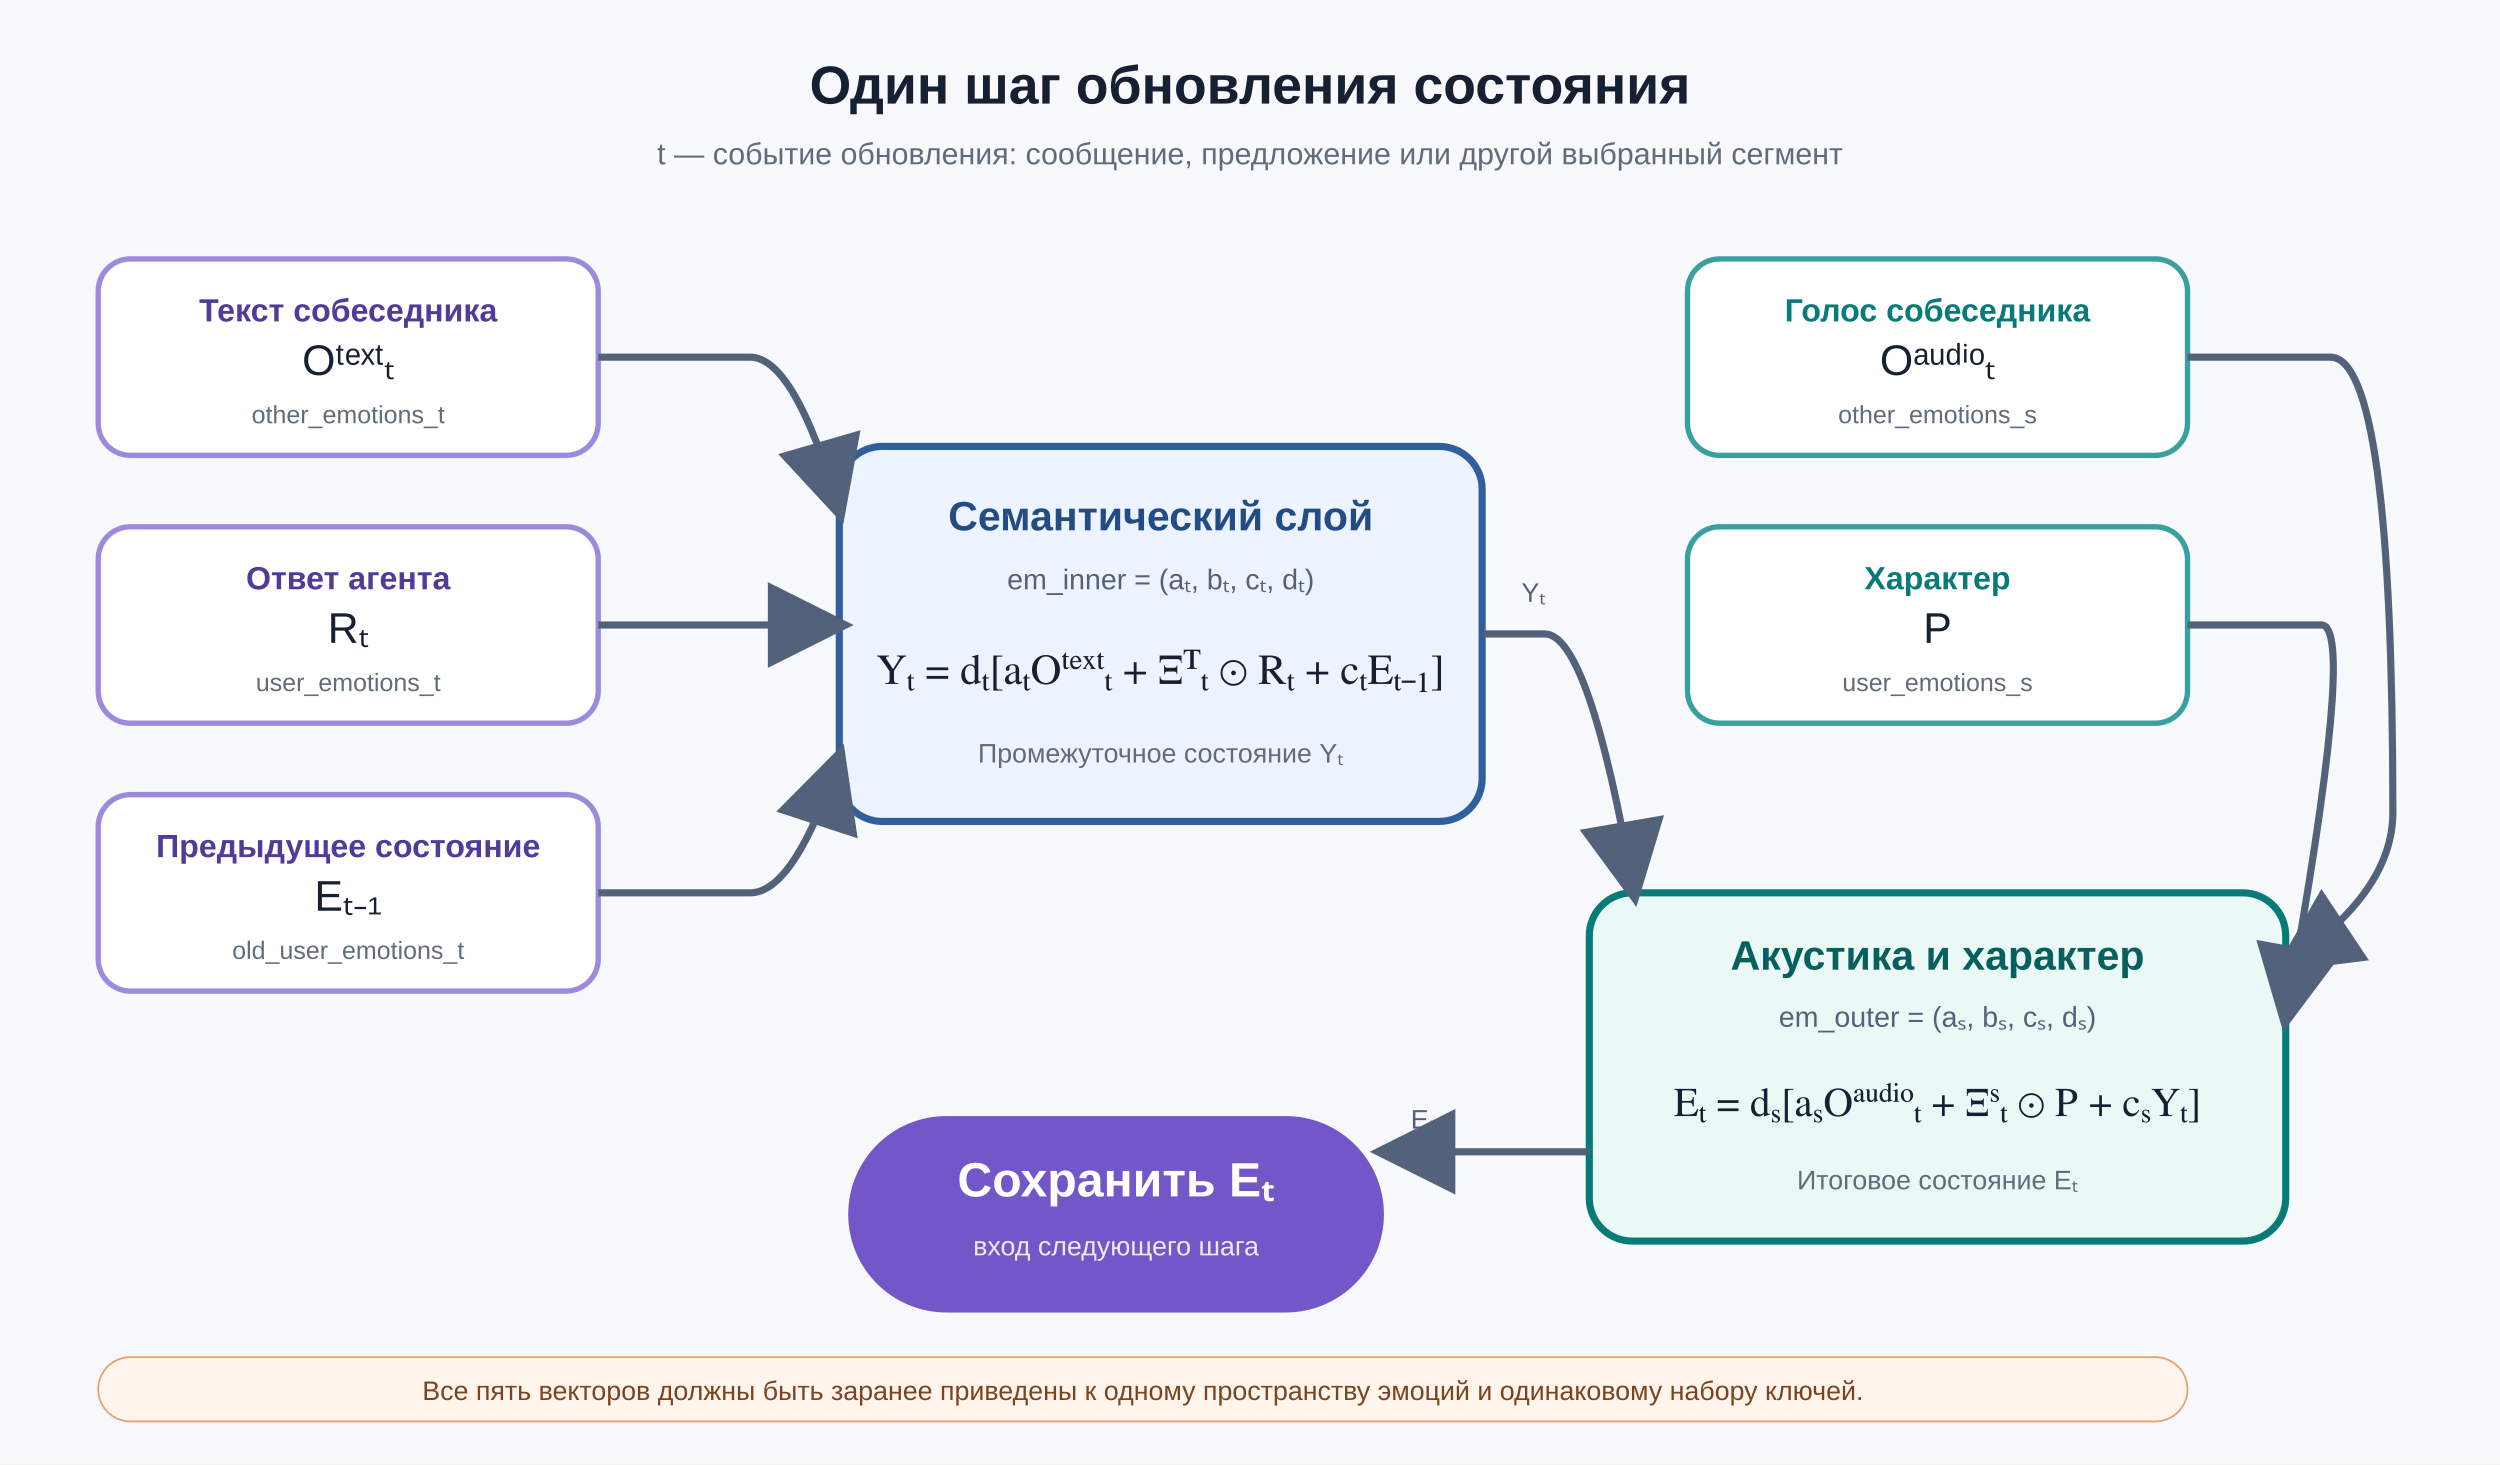
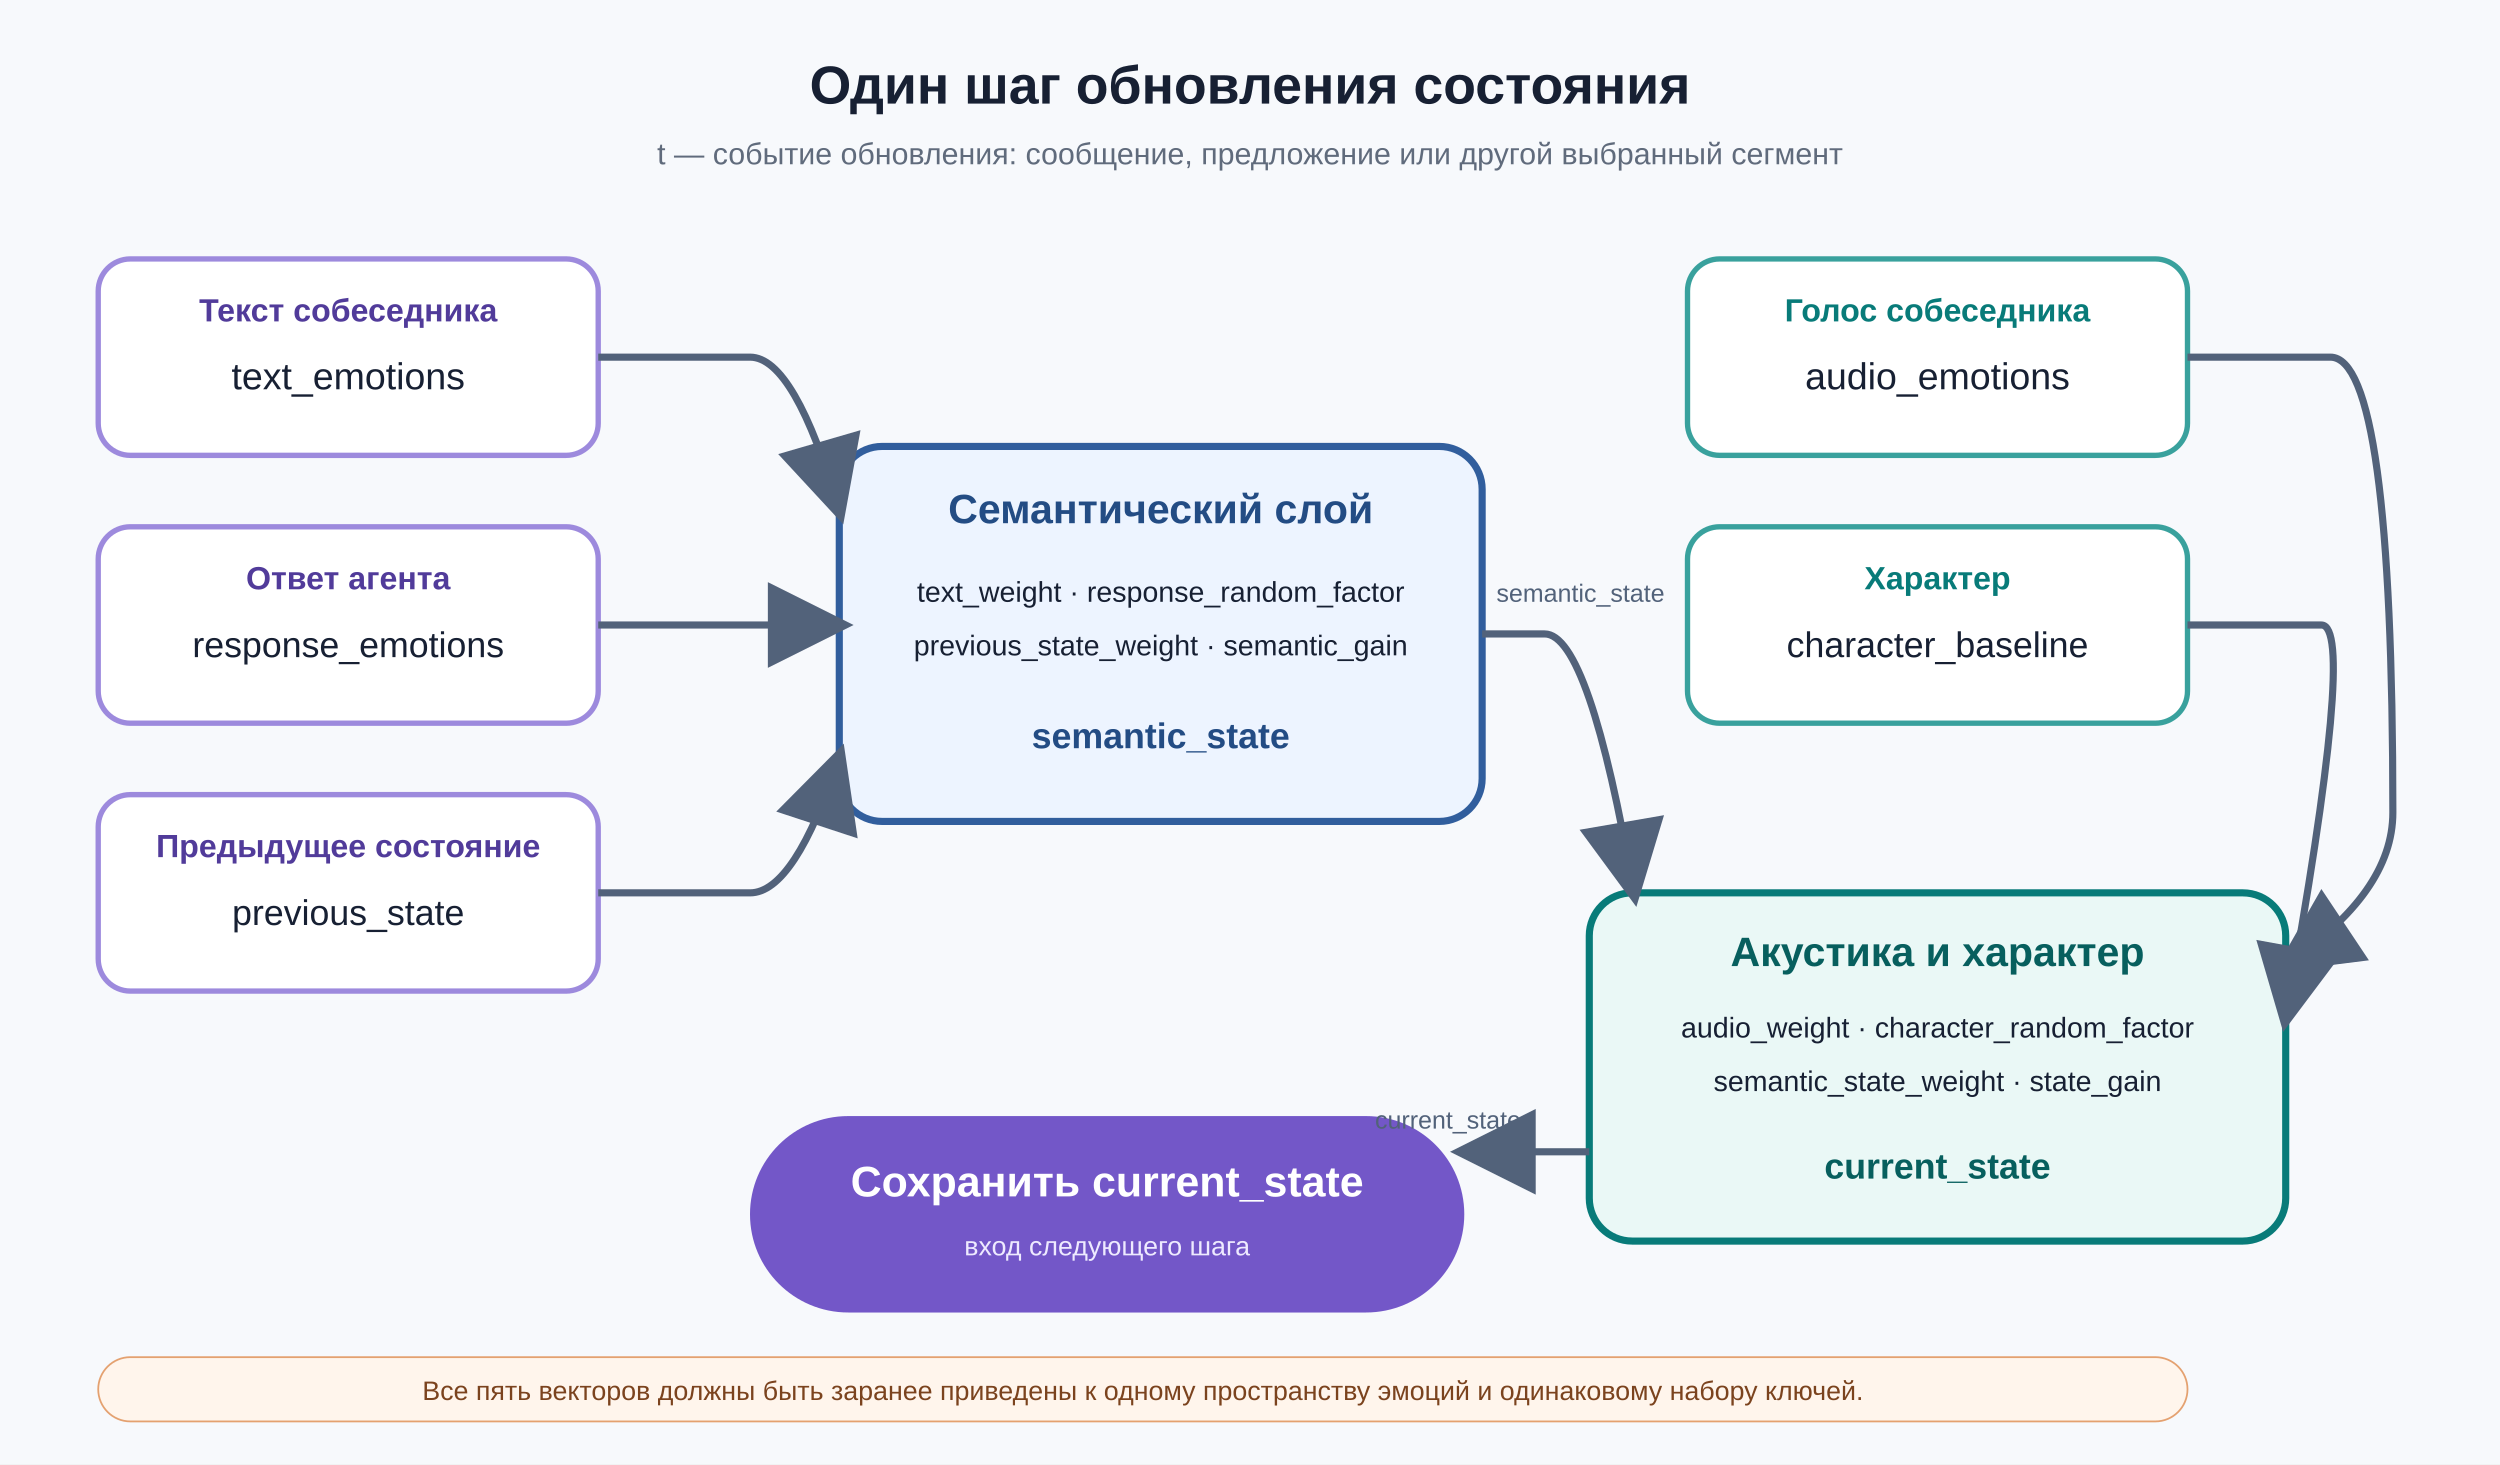
<svg xmlns="http://www.w3.org/2000/svg" width="1400" height="820" viewBox="0 0 1400 820" role="img" aria-labelledby="title desc">
  <defs>
    <marker id="arrow" markerWidth="12" markerHeight="12" refX="10" refY="6" orient="auto">
      <path d="M0 0L12 6L0 12Z" fill="#52627a" />
    </marker>
    <filter id="shadow">
      <feDropShadow dx="0" dy="6" stdDeviation="8" flood-opacity=".12" />
    </filter>
  </defs>
  <rect width="1400" height="820" fill="#f7f9fc" />
  <text x="700" y="58" text-anchor="middle" font-family="Segoe UI,Arial" font-size="30" font-weight="700" fill="#172033">Один шаг обновления состояния</text>
  <text x="700" y="92" text-anchor="middle" font-family="Segoe UI,Arial" font-size="17" fill="#606b7c">t — событие обновления: сообщение, предложение или другой выбранный сегмент</text>
  <g font-family="Segoe UI,Arial">
    <rect x="55" y="145" width="280" height="110" rx="18" fill="#fff" stroke="#9d8add" stroke-width="3" />
    <text x="195" y="180" text-anchor="middle" font-size="18" font-weight="700" fill="#513b9a">Текст собеседника</text>
-     <text x="195" y="210" text-anchor="middle" font-size="24" fill="#172033">Oᵗᵉˣᵗₜ</text>
-     <text x="195" y="237" text-anchor="middle" font-size="14" fill="#606b7c">other_emotions_t</text>
+     <text x="195" y="218" text-anchor="middle" font-size="21" fill="#172033">text_emotions</text>
    <rect x="55" y="295" width="280" height="110" rx="18" fill="#fff" stroke="#9d8add" stroke-width="3" />
    <text x="195" y="330" text-anchor="middle" font-size="18" font-weight="700" fill="#513b9a">Ответ агента</text>
-     <text x="195" y="360" text-anchor="middle" font-size="24" fill="#172033">Rₜ</text>
-     <text x="195" y="387" text-anchor="middle" font-size="14" fill="#606b7c">user_emotions_t</text>
+     <text x="195" y="368" text-anchor="middle" font-size="20" fill="#172033">response_emotions</text>
    <rect x="55" y="445" width="280" height="110" rx="18" fill="#fff" stroke="#9d8add" stroke-width="3" />
    <text x="195" y="480" text-anchor="middle" font-size="18" font-weight="700" fill="#513b9a">Предыдущее состояние</text>
-     <text x="195" y="510" text-anchor="middle" font-size="24" fill="#172033">Eₜ₋₁</text>
-     <text x="195" y="537" text-anchor="middle" font-size="14" fill="#606b7c">old_user_emotions_t</text>
+     <text x="195" y="518" text-anchor="middle" font-size="20" fill="#172033">previous_state</text>
    <rect x="470" y="250" width="360" height="210" rx="24" fill="#edf4ff" stroke="#315e9d" stroke-width="4" />
-     <text x="650" y="297" text-anchor="middle" font-size="23" font-weight="700" fill="#234c84">Семантический слой</text>
-     <text x="650" y="330" text-anchor="middle" font-size="16" fill="#52627a">em_inner = (aₜ, bₜ, cₜ, dₜ)</text>
-     <text x="650" y="383" text-anchor="middle" font-family="Cambria Math,serif" font-size="24" fill="#172033">Yₜ = dₜ[aₜOᵗᵉˣᵗₜ + Ξᵀₜ ⊙ Rₜ + cₜEₜ₋₁]</text>
-     <text x="650" y="427" text-anchor="middle" font-size="15" fill="#606b7c">Промежуточное состояние Yₜ</text>
+     <text x="650" y="293" text-anchor="middle" font-size="23" font-weight="700" fill="#234c84">Семантический слой</text>
+     <text x="650" y="337" text-anchor="middle" font-size="16" fill="#172033">text_weight · response_random_factor</text>
+     <text x="650" y="367" text-anchor="middle" font-size="16" fill="#172033">previous_state_weight · semantic_gain</text>
+     <text x="650" y="419" text-anchor="middle" font-size="20" font-weight="700" fill="#234c84">semantic_state</text>
    <rect x="945" y="145" width="280" height="110" rx="18" fill="#fff" stroke="#39a19d" stroke-width="3" />
    <text x="1085" y="180" text-anchor="middle" font-size="18" font-weight="700" fill="#087b79">Голос собеседника</text>
-     <text x="1085" y="210" text-anchor="middle" font-size="24" fill="#172033">Oᵃᵘᵈⁱᵒₜ</text>
-     <text x="1085" y="237" text-anchor="middle" font-size="14" fill="#606b7c">other_emotions_s</text>
+     <text x="1085" y="218" text-anchor="middle" font-size="21" fill="#172033">audio_emotions</text>
    <rect x="945" y="295" width="280" height="110" rx="18" fill="#fff" stroke="#39a19d" stroke-width="3" />
    <text x="1085" y="330" text-anchor="middle" font-size="18" font-weight="700" fill="#087b79">Характер</text>
-     <text x="1085" y="360" text-anchor="middle" font-size="24" fill="#172033">P</text>
-     <text x="1085" y="387" text-anchor="middle" font-size="14" fill="#606b7c">user_emotions_s</text>
+     <text x="1085" y="368" text-anchor="middle" font-size="20" fill="#172033">character_baseline</text>
    <rect x="890" y="500" width="390" height="195" rx="24" fill="#eaf8f6" stroke="#087b79" stroke-width="4" />
-     <text x="1085" y="543" text-anchor="middle" font-size="23" font-weight="700" fill="#075f5e">Акустика и характер</text>
-     <text x="1085" y="575" text-anchor="middle" font-size="16" fill="#52627a">em_outer = (aₛ, bₛ, cₛ, dₛ)</text>
-     <text x="1085" y="625" text-anchor="middle" font-family="Cambria Math,serif" font-size="23" fill="#172033">Eₜ = dₛ[aₛOᵃᵘᵈⁱᵒₜ + Ξˢₜ ⊙ P + cₛYₜ]</text>
-     <text x="1085" y="666" text-anchor="middle" font-size="15" fill="#606b7c">Итоговое состояние Eₜ</text>
-     <rect x="475" y="625" width="300" height="110" rx="55" fill="#7357c8" />
-     <text x="625" y="670" text-anchor="middle" font-size="27" font-weight="700" fill="#fff">Сохранить Eₜ</text>
-     <text x="625" y="703" text-anchor="middle" font-size="15" fill="#eeeaff">вход следующего шага</text>
+     <text x="1085" y="541" text-anchor="middle" font-size="23" font-weight="700" fill="#075f5e">Акустика и характер</text>
+     <text x="1085" y="581" text-anchor="middle" font-size="16" fill="#172033">audio_weight · character_random_factor</text>
+     <text x="1085" y="611" text-anchor="middle" font-size="16" fill="#172033">semantic_state_weight · state_gain</text>
+     <text x="1085" y="660" text-anchor="middle" font-size="20" font-weight="700" fill="#075f5e">current_state</text>
+     <rect x="420" y="625" width="400" height="110" rx="55" fill="#7357c8" />
+     <text x="620" y="670" text-anchor="middle" font-size="24" font-weight="700" fill="#fff">Сохранить current_state</text>
+     <text x="620" y="703" text-anchor="middle" font-size="15" fill="#eeeaff">вход следующего шага</text>
  </g>
  <g fill="none" stroke="#52627a" stroke-width="4" marker-end="url(#arrow)">
    <path d="M335 200H420Q445 200 470 286" />
    <path d="M335 350H470" />
    <path d="M335 500H420Q445 500 470 424" />
    <path d="M830 355H865Q890 355 915 500" />
    <path d="M1225 200H1305Q1340 200 1340 455Q1340 500 1280 540" />
    <path d="M1225 350H1300Q1320 350 1280 570" />
-     <path d="M890 645H775" />
+     <path d="M890 645H820" />
  </g>
-   <g font-family="Segoe UI,Arial" font-size="15" fill="#52627a">
-     <text x="852" y="337">Yₜ</text>
-     <text x="790" y="632">Eₜ</text>
+   <g font-family="Segoe UI,Arial" font-size="14" fill="#52627a">
+     <text x="838" y="337">semantic_state</text>
+     <text x="770" y="632">current_state</text>
  </g>
  <rect x="55" y="760" width="1170" height="36" rx="18" fill="#fff5ec" stroke="#e4a170" />
  <text x="640" y="784" text-anchor="middle" font-family="Segoe UI,Arial" font-size="15" fill="#7b431e">Все пять векторов должны быть заранее приведены к одному пространству эмоций и одинаковому набору ключей.</text>
</svg>
